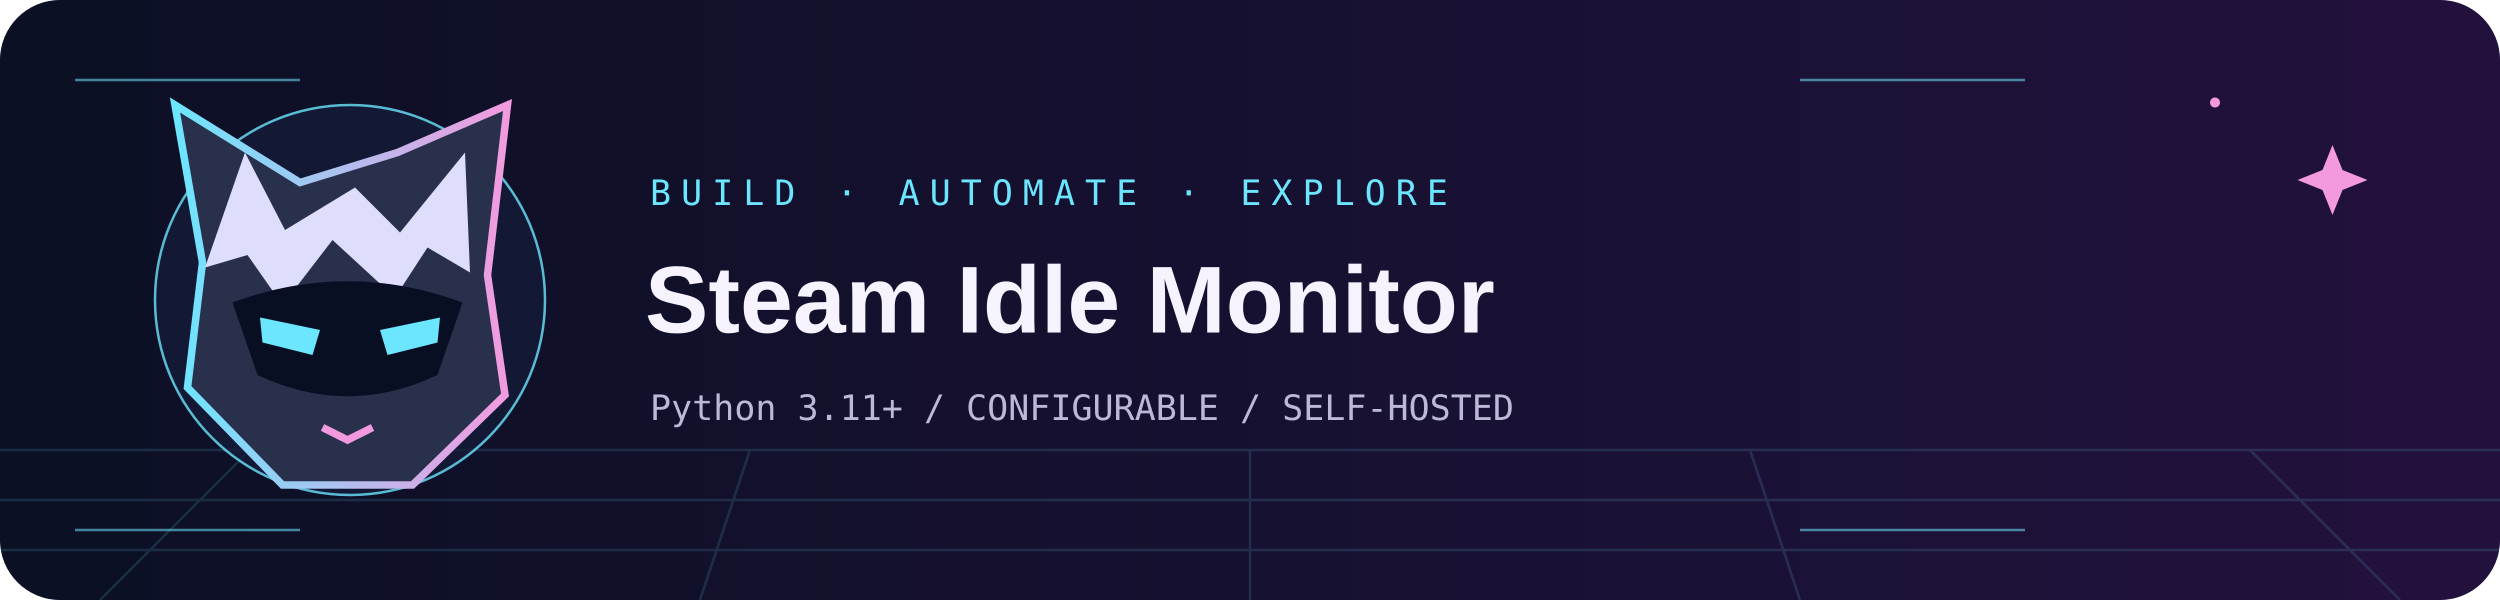
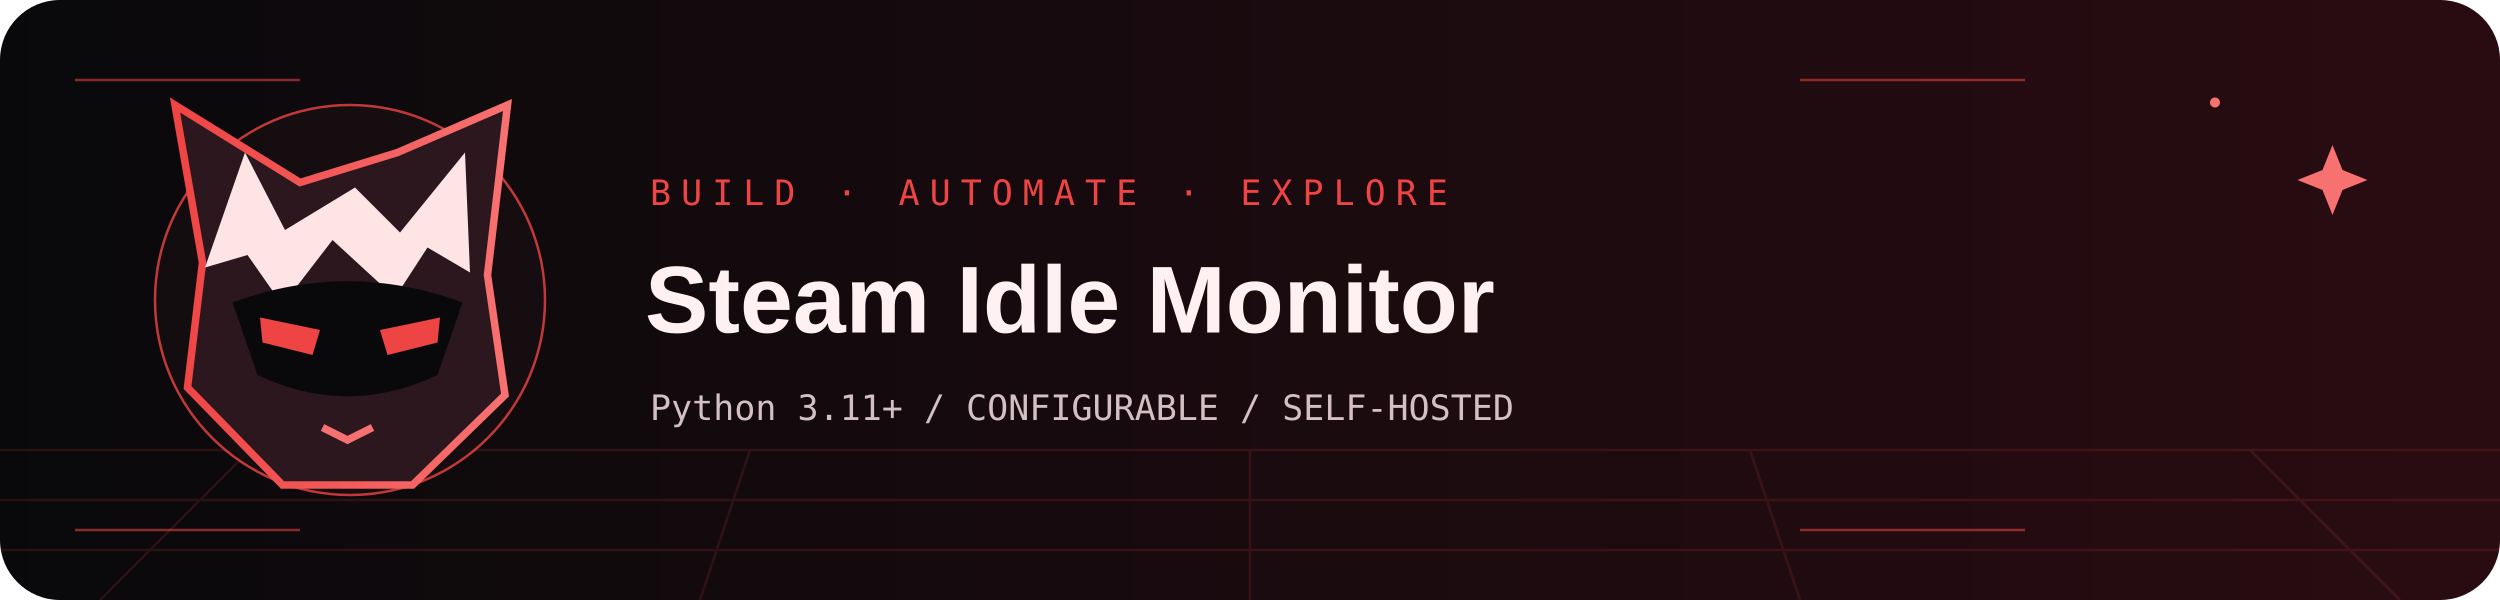
<svg xmlns="http://www.w3.org/2000/svg" width="1000" height="240" viewBox="0 0 1000 240" role="img" aria-labelledby="title desc">
  <defs>
    <linearGradient id="bg">
-       <stop stop-color="#0b1024" />
-       <stop offset="1" stop-color="#22113d" />
+       <stop stop-color="#09090b" />
+       <stop offset="1" stop-color="#290c12" />
    </linearGradient>
    <linearGradient id="glow">
-       <stop stop-color="#6ce6ff" />
-       <stop offset="1" stop-color="#f39adf" />
+       <stop stop-color="#ef4444" />
+       <stop offset="1" stop-color="#f87171" />
    </linearGradient>
  </defs>
  <style>.blink{transform-box:fill-box;transform-origin:center;animation:blink 6s infinite}.trail{stroke-dasharray:90 600;animation:flow 8s linear infinite}.star{animation:pulse 4s ease-in-out infinite}@keyframes blink{0%,44%,48%,100%{transform:scaleY(1)}46%{transform:scaleY(.12)}}@keyframes flow{to{stroke-dashoffset:-690}}@keyframes pulse{50%{opacity:.3}}@media(prefers-reduced-motion:reduce){*{animation:none!important}}</style>
  <rect width="1000" height="240" rx="24" fill="url(#bg)" />
-   <g opacity=".14" stroke="#6ce6ff">
+   <g opacity=".14" stroke="#ef4444">
    <path d="M0 180H1000M0 200H1000M0 220H1000M100 180L40 240M300 180L280 240M500 180V240M700 180L720 240M900 180L960 240" />
  </g>
-   <path d="M30 32H970M30 212H970" stroke="#6ce6ff" opacity=".55" class="trail" />
+   <path d="M30 32H970M30 212H970" stroke="#ef4444" opacity=".55" class="trail" />
  <g transform="translate(45 30)">
-     <circle cx="95" cy="90" r="78" fill="#141c38" stroke="#6ce6ff" opacity=".8" />
-     <path d="M36 75L25 12L75 43L114 31L158 12L150 80L157 128L120 164H68L30 125Z" fill="#29304c" stroke="url(#glow)" stroke-width="3" />
-     <path d="M37 77L53 31L69 62L97 45L115 63L141 31L143 79L126 69L113 89L88 66L68 92L54 72Z" fill="#deddfb" />
-     <path d="M48 91Q94 74 140 91L130 120Q94 137 58 120Z" fill="#090f22" />
-     <g class="blink" fill="#6ce6ff">
+     <circle cx="95" cy="90" r="78" fill="#170e12" stroke="#ef4444" opacity=".8" />
+     <path d="M36 75L25 12L75 43L114 31L158 12L150 80L157 128L120 164H68L30 125Z" fill="#2b171d" stroke="url(#glow)" stroke-width="3" />
+     <path d="M37 77L53 31L69 62L97 45L115 63L141 31L143 79L126 69L113 89L88 66L68 92L54 72Z" fill="#ffe4e6" />
+     <path d="M48 91Q94 74 140 91L130 120Q94 137 58 120Z" fill="#09090b" />
+     <g class="blink" fill="#ef4444">
      <path d="M59 97L83 102L80 112L60 107Z" />
      <path d="M107 102L131 97L130 107L110 112Z" />
    </g>
-     <path d="M84 141L94 146L104 141" fill="none" stroke="#f39adf" stroke-width="3" />
+     <path d="M84 141L94 146L104 141" fill="none" stroke="#f87171" stroke-width="3" />
  </g>
-   <text x="260" y="82" fill="#6ce6ff" font-family="monospace" font-size="14" letter-spacing="4">BUILD · AUTOMATE · EXPLORE</text>
-   <text x="258" y="133" fill="#f6f3ff" font-family="Arial,sans-serif" font-size="38" font-weight="700">Steam Idle Monitor</text>
-   <text x="260" y="168" fill="#bcb8d8" font-family="monospace" font-size="14">Python 3.11+  /  CONFIGURABLE  /  SELF-HOSTED</text>
-   <g class="star" fill="#f39adf">
+   <text x="260" y="82" fill="#ef4444" font-family="monospace" font-size="14" letter-spacing="4">BUILD · AUTOMATE · EXPLORE</text>
+   <text x="258" y="133" fill="#fff1f2" font-family="Arial,sans-serif" font-size="38" font-weight="700">Steam Idle Monitor</text>
+   <text x="260" y="168" fill="#d4bfc4" font-family="monospace" font-size="14">Python 3.11+  /  CONFIGURABLE  /  SELF-HOSTED</text>
+   <g class="star" fill="#f87171">
    <path d="M933 58L937 68L947 72L937 76L933 86L929 76L919 72L929 68Z" />
    <circle cx="886" cy="41" r="2" />
  </g>
</svg>
